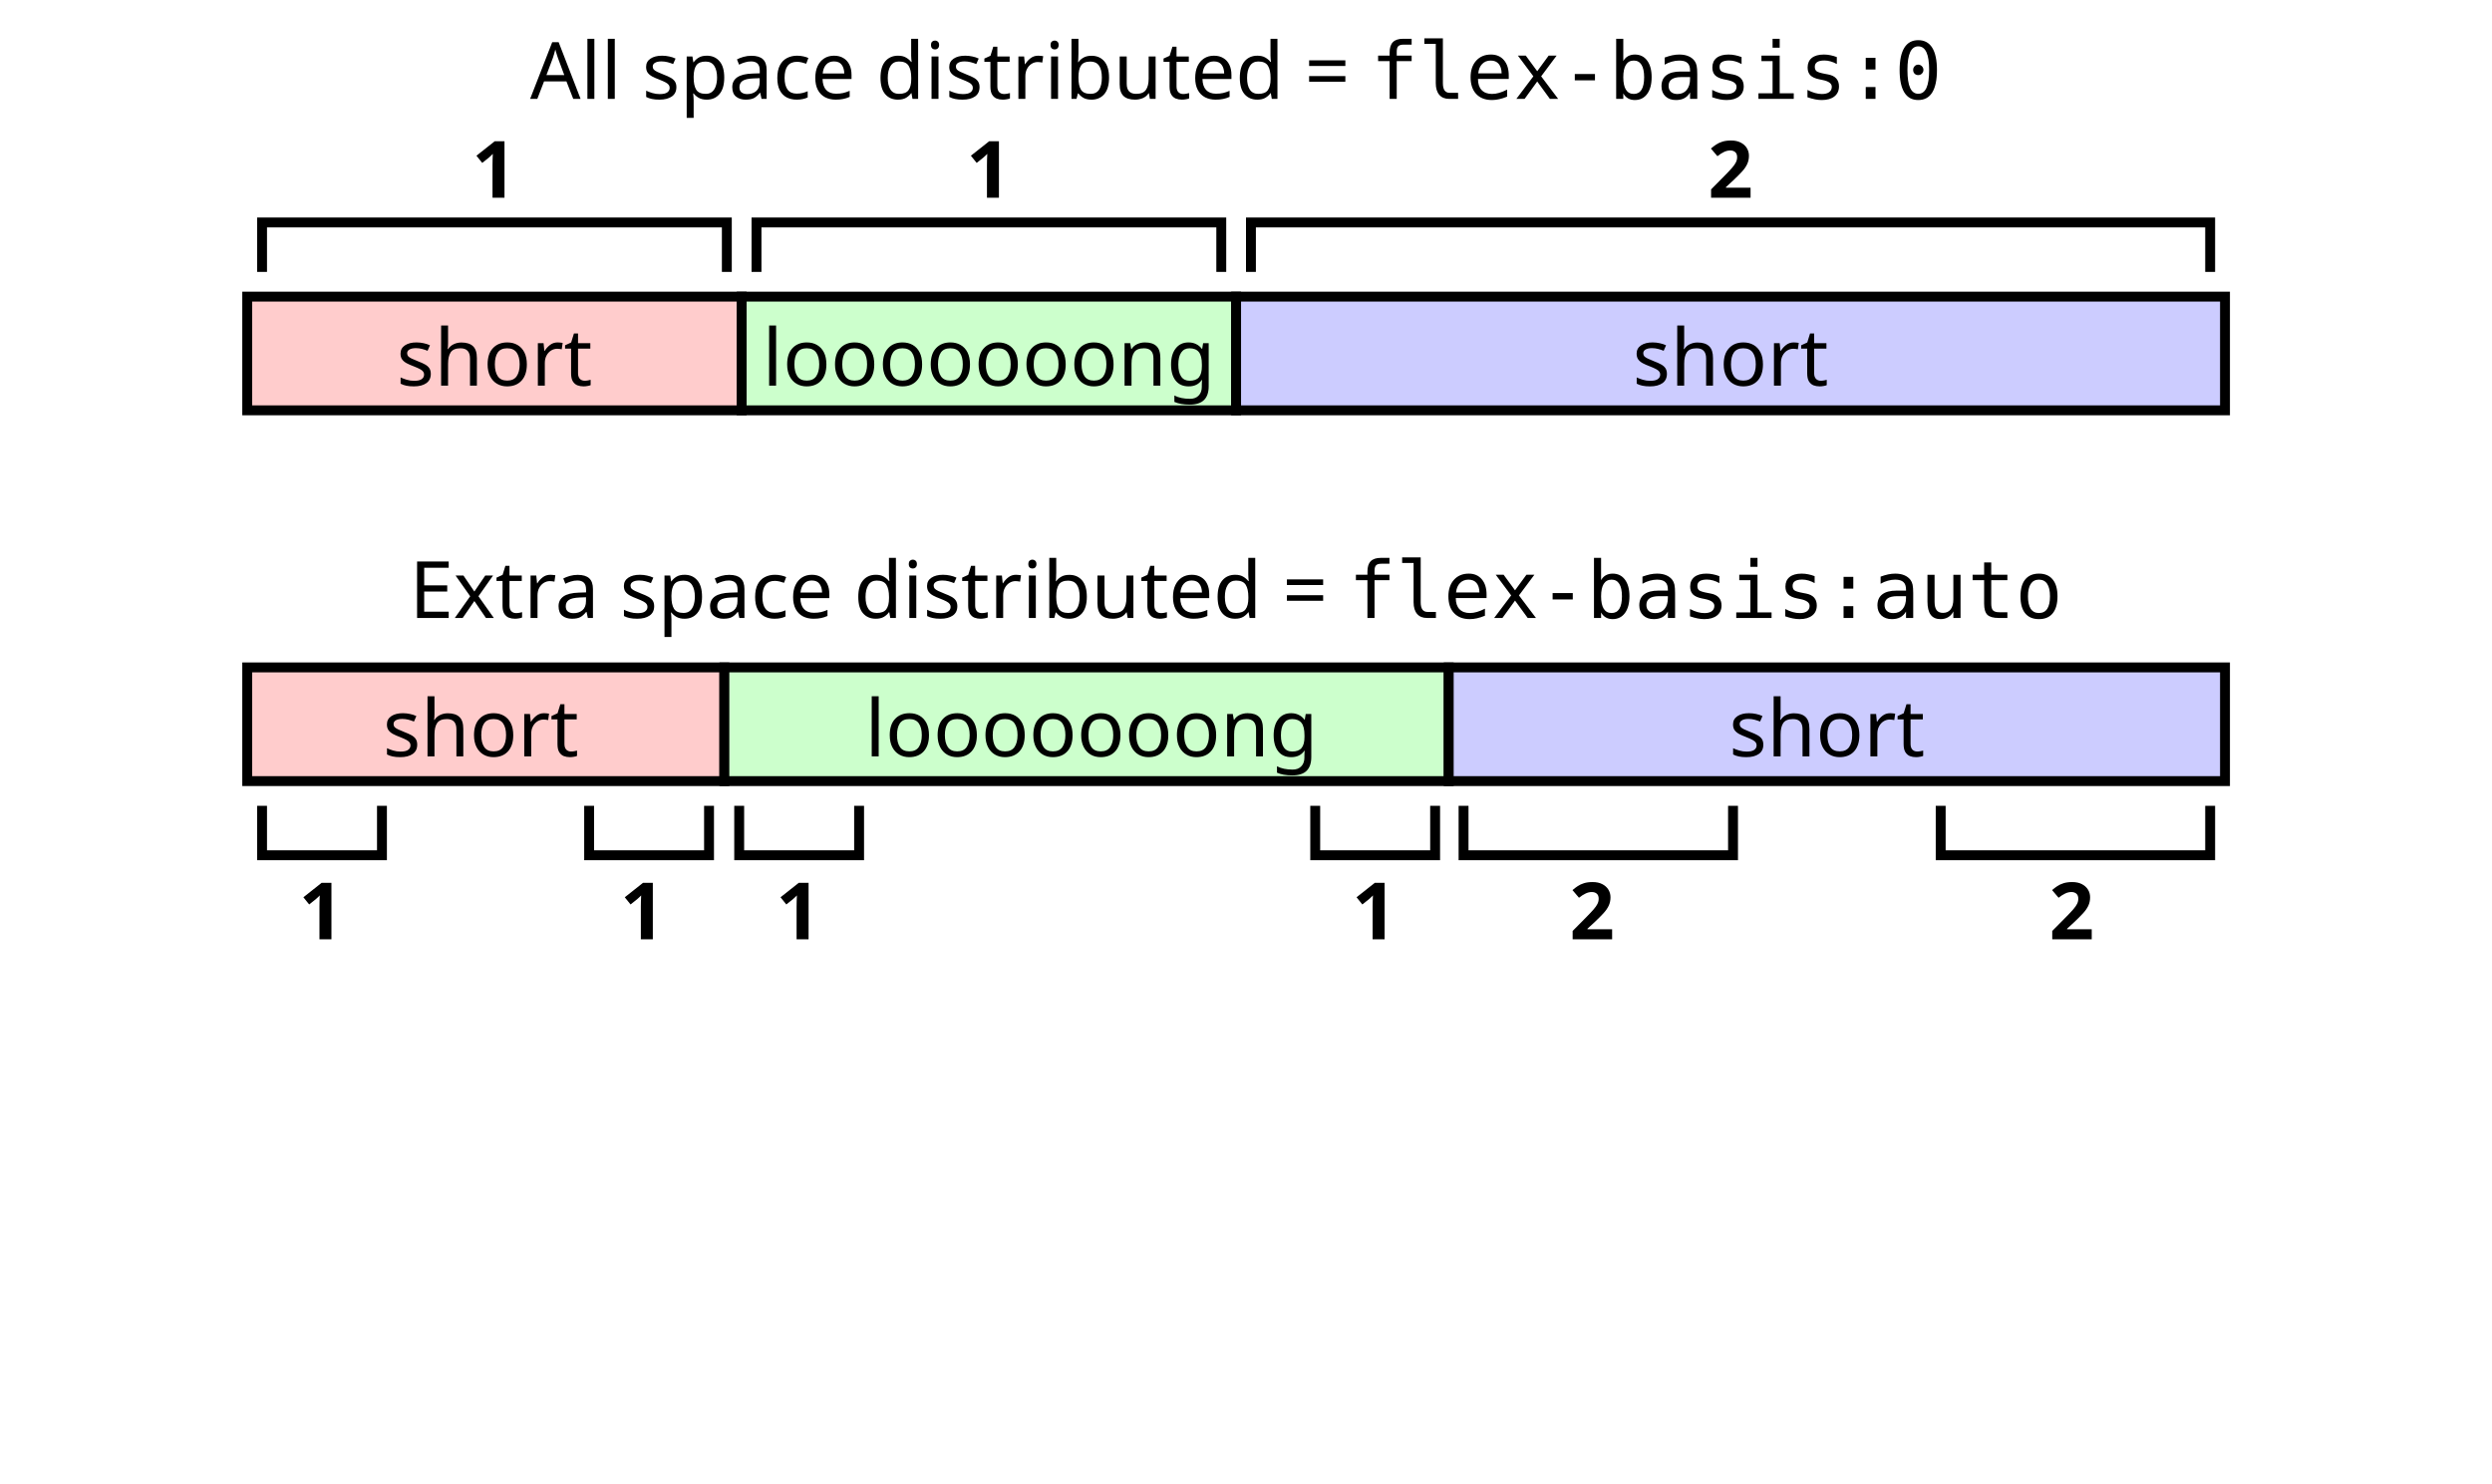
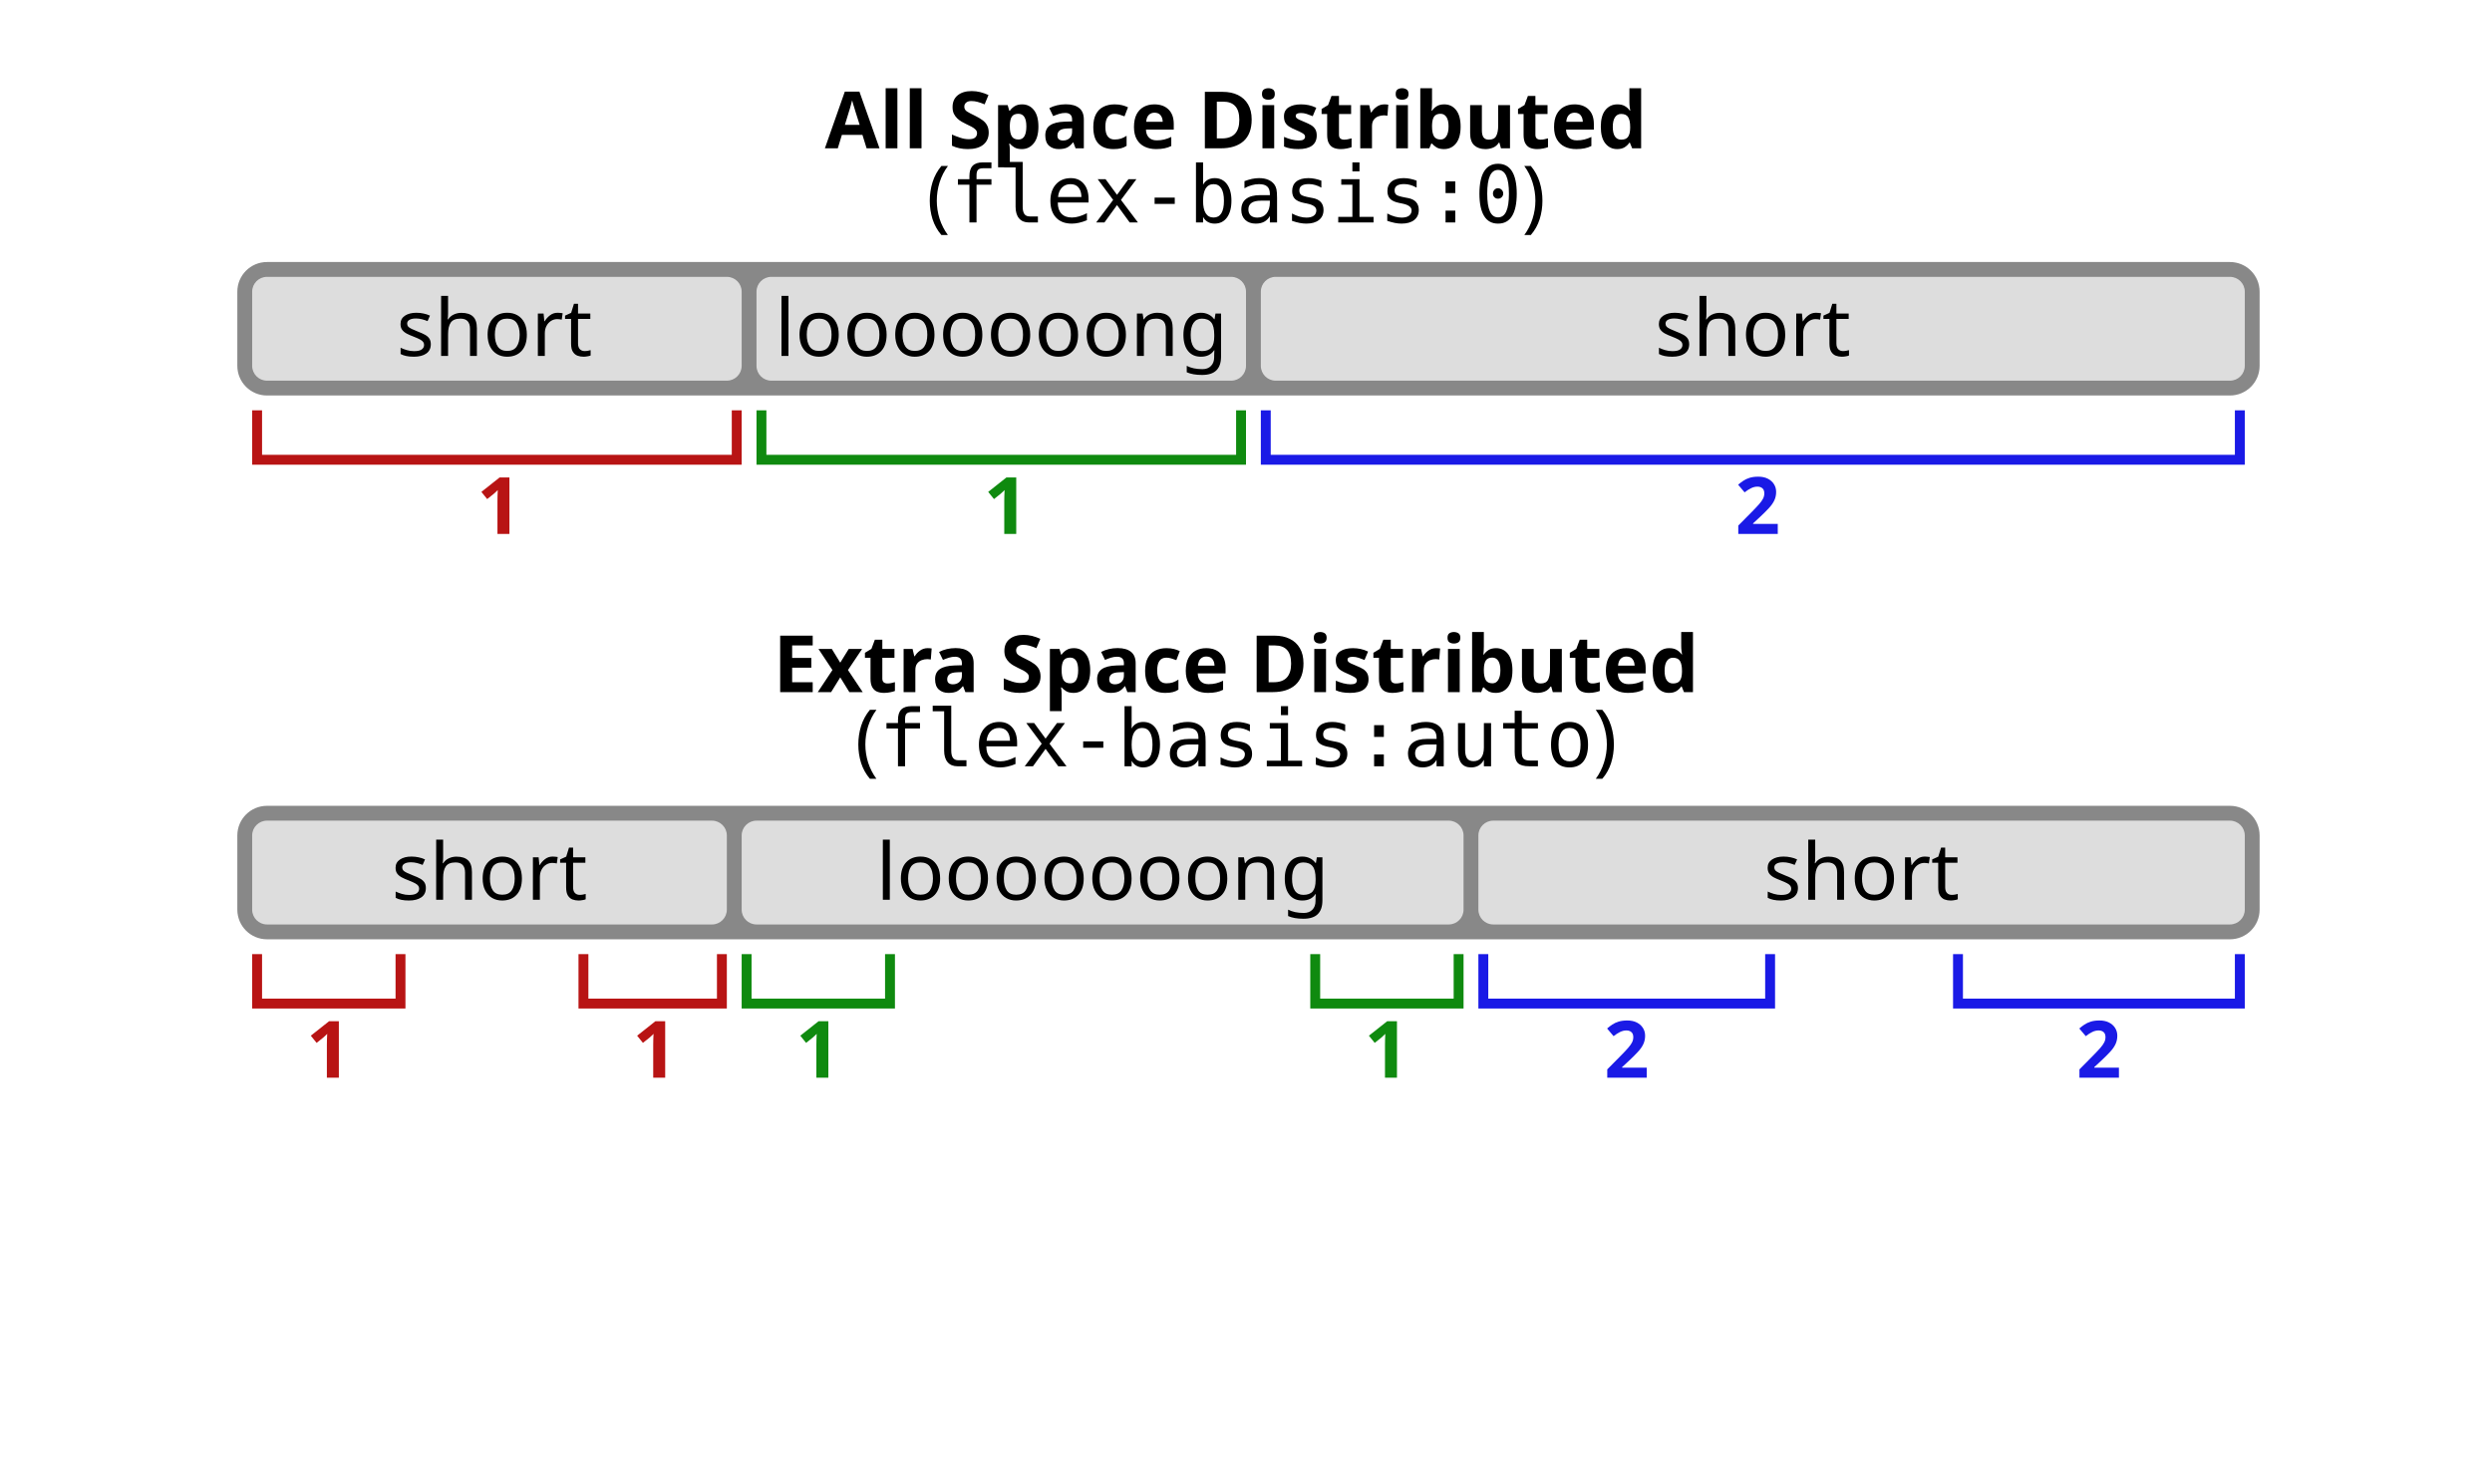
<svg xmlns="http://www.w3.org/2000/svg" width="504" height="300" viewbox="-2 -2 504 298">
  <style>
		text { font-family: sans-serif; font-size: 16px; text-anchor: middle; }
- 		text.flex { font-weight: bold; }
		tspan.css { font-family: monospace; }
+ 		.bracket &gt; path { stroke-width: 2; fill: transparent; }
+ 		.bracket &gt; text { font-weight: bold; }
+ 		.red &gt; path { stroke: hsl(0,80%,40%); }
+ 		.red &gt; text { fill:   hsl(0,80%,40%); }
+ 		.green &gt; path { stroke: hsl(120,80%,30%); }
+ 		.green &gt; text { fill:   hsl(120,80%,30%); }
+ 		.blue &gt; path { stroke: hsl(240,80%,50%); }
+ 		.blue &gt; text { fill:   hsl(240,80%,50%); }
	</style>
-   <g transform="translate(50,10)">
-     <text x="200" y="10">All space distributed = <tspan class="css">flex-basis:0</tspan>
-     </text>
-     <g transform="translate(0,15)">
-       <path d="M 3 30 v -10 h 94 v 10" fill="transparent" stroke-width="2" stroke="black" />
-       <text x="50" y="15" class="flex">1</text>
-       <path d="M 103 30 v -10 h 94 v 10" fill="transparent" stroke-width="2" stroke="black" />
-       <text x="150" y="15" class="flex">1</text>
-       <path d="M 203 30 v -10 h 194 v 10" fill="transparent" stroke-width="2" stroke="black" />
-       <text x="300" y="15" class="flex">2</text>
+   <g transform="translate(50,35)">
+     <text x="200" y="-5" font-weight="bold">All Space Distributed</text>
+     <text x="200" y="10">(<tspan class="css">flex-basis:0</tspan>)</text>
+     <g transform="translate(1,40)">
+       <g class="red bracket">
+         <path d="M 1 8 v 10 h 97 v -10" />
+         <text x="50" y="33" fill="hsl(0,80%,40%)">1</text>
+       </g>
+       <g class="green bracket">
+         <path d="M 103 8 v 10 h 97 v -10" />
+         <text x="152.5" y="33" fill="hsl(120,80%,30%)">1</text>
+       </g>
+       <g class="blue bracket">
+         <path d="M 205 8 v 10 h 197 v -10" />
+         <text x="304.5" y="33" fill="hsl(240,80%,50%)">2</text>
+       </g>
    </g>
-     <g transform="translate(0,50)">
-       <rect x="0" y="0" width="100" height="23" fill="#fcc" stroke-width="2" stroke="black" />
-       <text x="50" y="18">short</text>
-       <rect x="100" y="0" width="100" height="23" fill="#cfc" stroke-width="2" stroke="black" />
-       <text x="150" y="18">looooooong</text>
-       <rect x="200" y="0" width="200" height="23" fill="#ccf" stroke-width="2" stroke="black" />
-       <text x="300" y="18">short</text>
+     <g transform="translate(0,20)">
+       <rect x="-2" y="-2" width="409" height="27" fill="#888" rx="6" ry="6" />
+       <rect x="1" y="1" width="99" height="21" fill="#ddd" rx="3" ry="3" />
+       <text x="50" y="17">short</text>
+       <rect x="103" y="1" width="99" height="21" fill="#ddd" rx="3" ry="3" />
+       <text x="152.5" y="17">looooooong</text>
+       <rect x="205" y="1" width="199" height="21" fill="#ddd" rx="3" ry="3" />
+       <text x="304.5" y="17">short</text>
    </g>
  </g>
-   <g transform="translate(50,100)">
-     <text x="200" y="25">Extra space distributed = <tspan class="css">flex-basis:auto</tspan>
-     </text>
+   <g transform="translate(50,130)">
+     <text x="200" y="10" font-weight="bold">Extra Space Distributed</text>
+     <text x="200" y="25">(<tspan class="css">flex-basis:auto</tspan>)</text>
    <g transform="translate(0,35)">
-       <rect x="0" y="0" width="96.5" height="23" fill="#fcc" stroke-width="2" stroke="black" />
-       <text x="47.25" y="18">short</text>
-       <rect x="96.5" y="0" width="146.5" height="23" fill="#cfc" stroke-width="2" stroke="black" />
-       <text x="170.75" y="18">looooooong</text>
-       <rect x="243" y="0" width="157" height="23" fill="#ccf" stroke-width="2" stroke="black" />
-       <text x="319.5" y="18">short</text>
+       <rect x="-2" y="-2" width="409" height="27" fill="#888" rx="6" ry="6" />
+       <rect x="1" y="1" width="96" height="21" fill="#ddd" rx="3" ry="3" />
+       <text x="49" y="17">short</text>
+       <rect x="100" y="1" width="146" height="21" fill="#ddd" rx="3" ry="3" />
+       <text x="173" y="17">looooooong</text>
+       <rect x="249" y="1" width="155" height="21" fill="#ddd" rx="3" ry="3" />
+       <text x="326.5" y="17">short</text>
    </g>
    <g transform="translate(0,78)">
-       <path d="M 3 -15 v 10 h 24.25 v -10" fill="transparent" stroke-width="2" stroke="black" />
-       <path d="M 69.15 -15 v 10 h 24.25 v -10" fill="transparent" stroke-width="2" stroke="black" />
-       <text x="15" y="12" class="flex">1</text>
-       <text x="80" y="12" class="flex">1</text>
-       <path d="M 99.5 -15 v 10 h 24.25 v -10" fill="transparent" stroke-width="2" stroke="black" />
-       <path d="M 216 -15 v 10 h 24.25 v -10" fill="transparent" stroke-width="2" stroke="black" />
-       <text x="111.5" y="12" class="flex">1</text>
-       <text x="228" y="12" class="flex">1</text>
-       <path d="M 246 -15 v 10 h 54.5 v -10" fill="transparent" stroke-width="2" stroke="black" />
-       <path d="M 342.5 -15 v 10 h 54.5 v -10" fill="transparent" stroke-width="2" stroke="black" />
-       <text x="272" y="12" class="flex">2</text>
-       <text x="369" y="12" class="flex">2</text>
+       <g class="red bracket">
+         <path d="M 2 -15 v 10 h 29 v -10" />
+         <text x="16.5" y="10">1</text>
+         <path d="M 68 -15 v 10 h 28 v -10" />
+         <text x="82.5" y="10">1</text>
+       </g>
+       <g class="green bracket">
+         <path d="M 101 -15 v 10 h 29 v -10" />
+         <text x="115.5" y="10">1</text>
+         <path d="M 216 -15 v 10 h 29 v -10" />
+         <text x="230.5" y="10">1</text>
+       </g>
+       <g class="blue bracket">
+         <path d="M 250 -15 v 10 h 58 v -10" />
+         <text x="279" y="10">2</text>
+         <path d="M 346 -15 v 10 h 57 v -10" />
+         <text x="374.5" y="10">2</text>
+       </g>
    </g>
  </g>
</svg>
